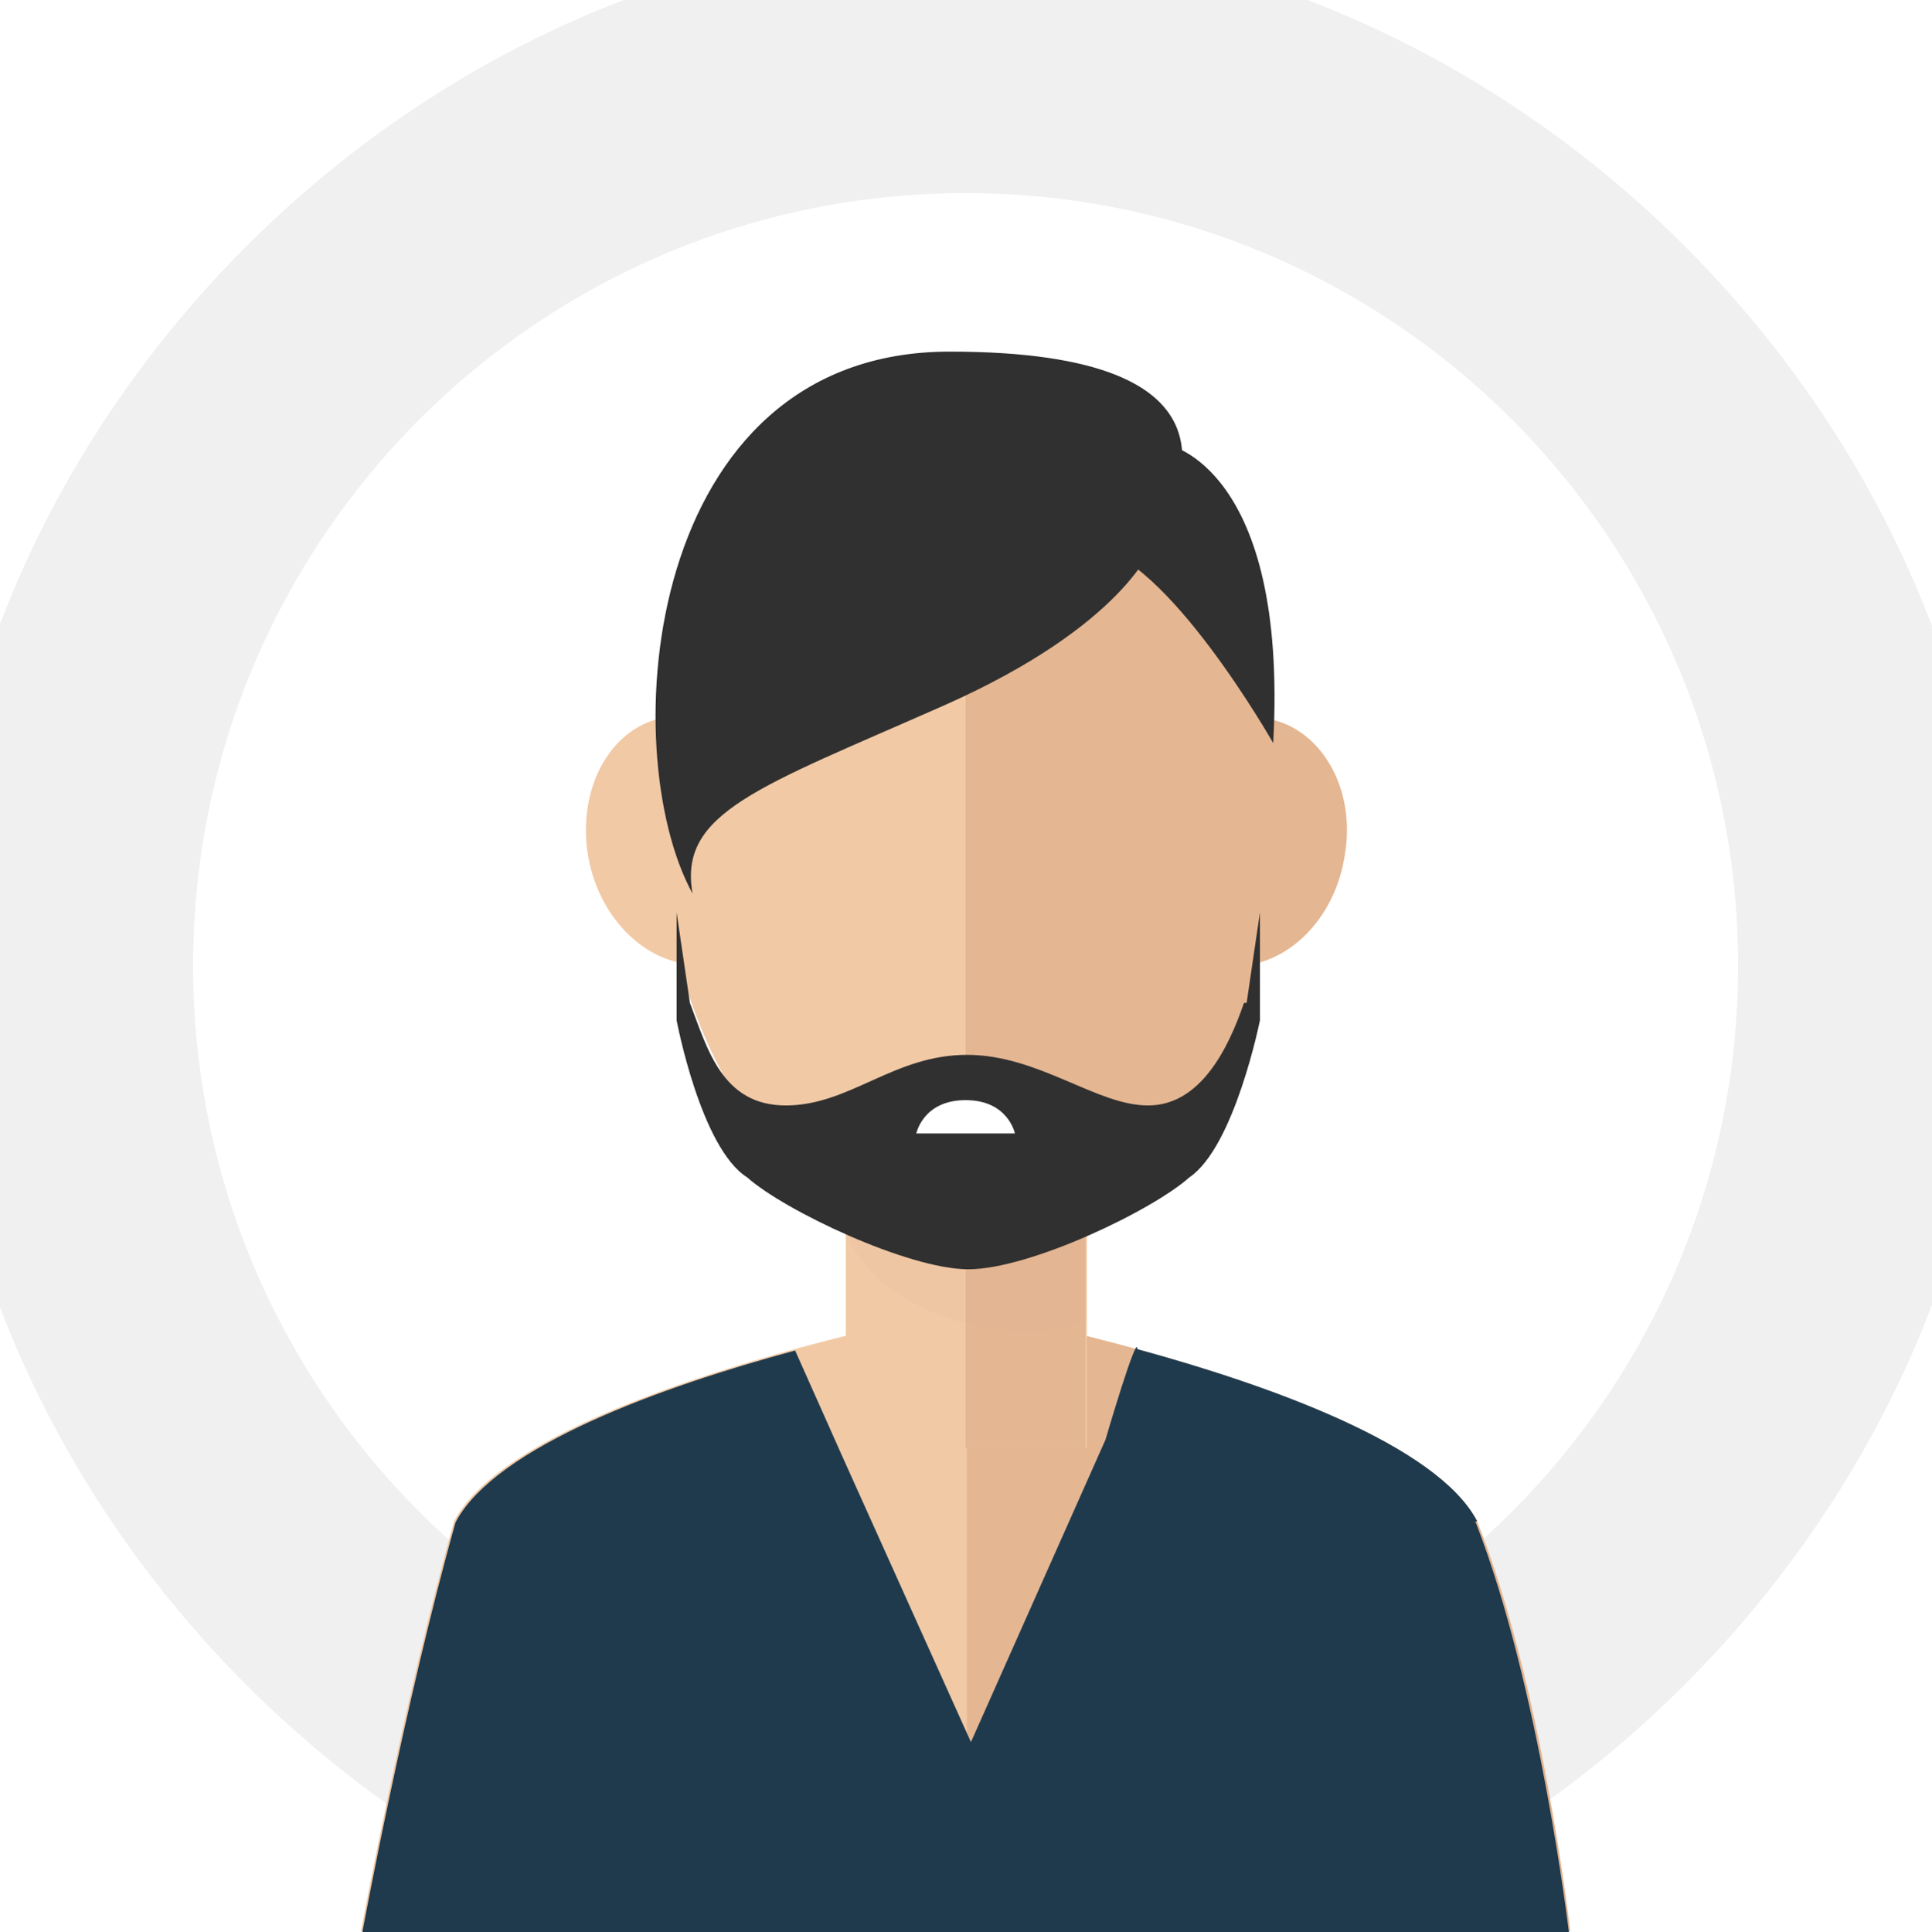
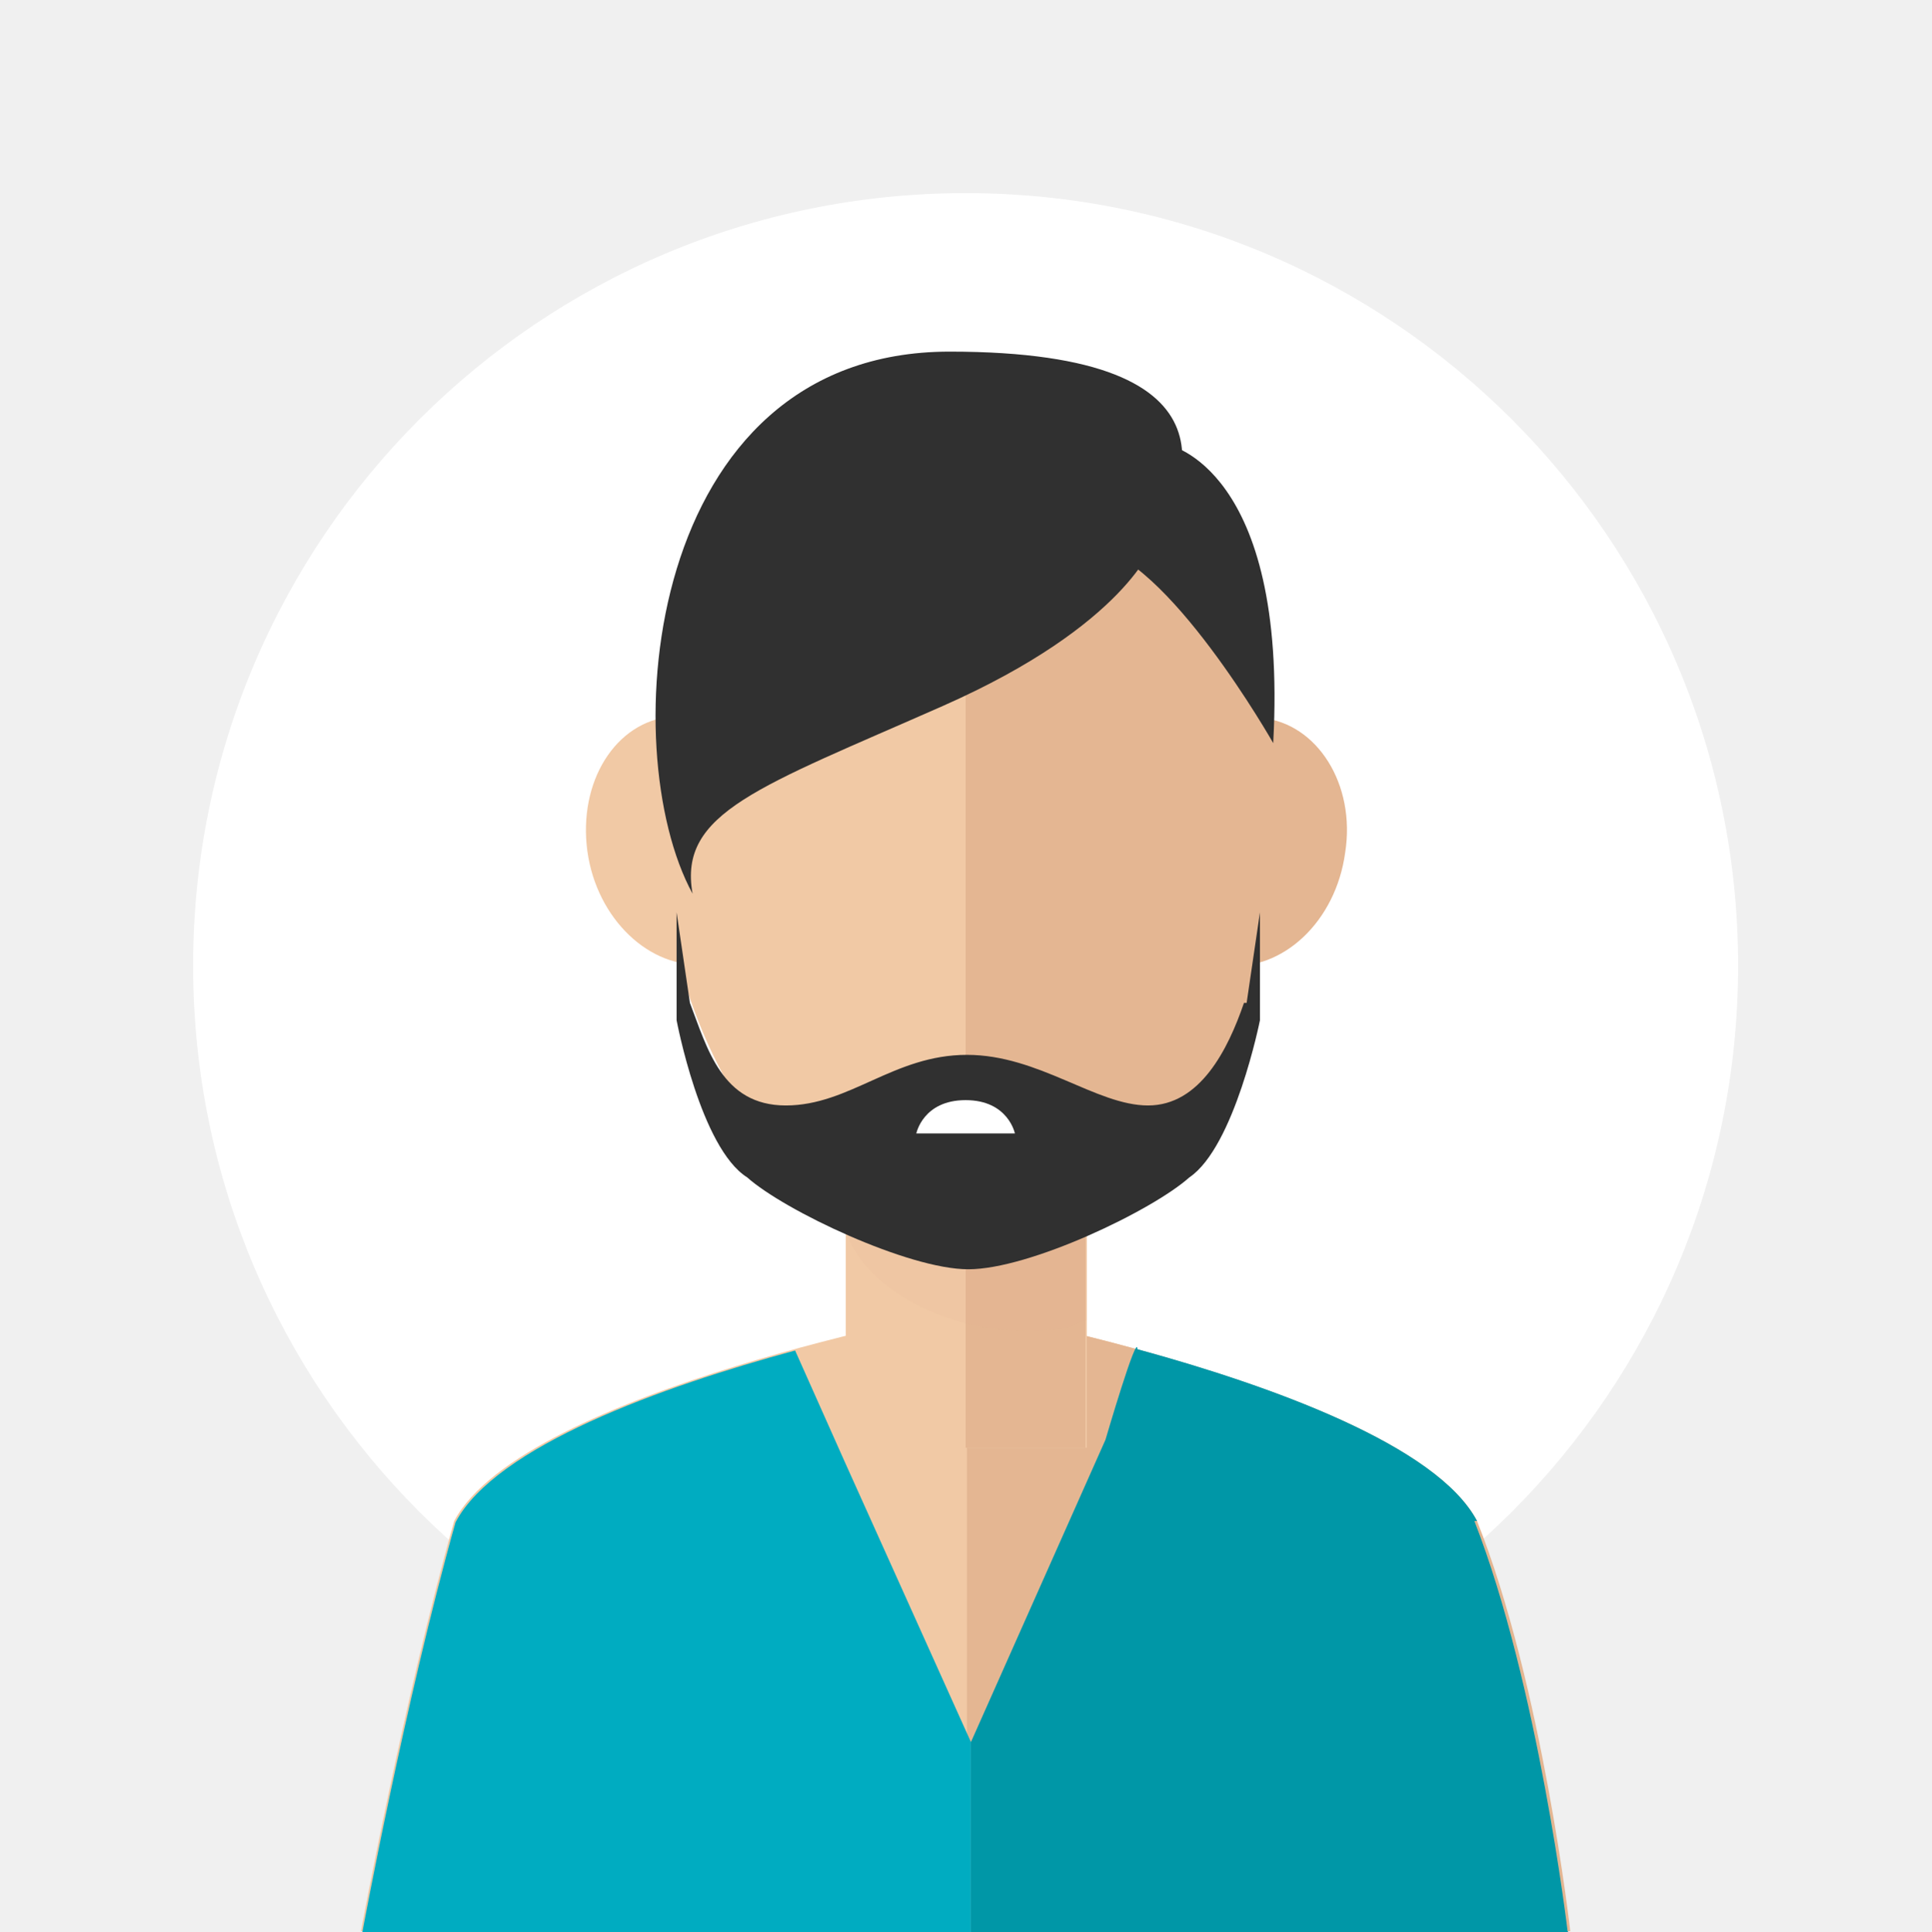
<svg xmlns="http://www.w3.org/2000/svg" version="1.1" viewBox="0 0 145 145">
  <defs>
    <style>
      .cls-1 {
        fill: #e4b692;
      }

      .cls-2 {
        fill: #fff;
      }

      .cls-3 {
+         fill: #0097a7;
+       }
+ 
+       .cls-4 {
        fill: #303030;
      }

-       .cls-4 {
+       .cls-5 {
        fill: #ddac8c;
        isolation: isolate;
        opacity: .1;
      }

-       .cls-5 {
+       .cls-6 {
        fill: #f1c9a5;
      }

-       .cls-6 {
-         fill: #1f3a4d;
+       .cls-7 {
+         fill: #00acc1;
      }
    </style>
  </defs>
  <g>
    <g id="Layer_1">
      <g id="Layer_1-2" data-name="Layer_1">
-         <circle class="cls-2" cx="72.5" cy="72.5" r="58" />
-         <path class="cls-2" d="M-4.8-4.8v154.7h154.7V-4.8H-4.8ZM72.5,149.8c-41,0-77.3-36.4-77.3-77.3S31.5-4.8,72.5-4.8s77.3,36.4,77.3,77.3-36.4,77.3-77.3,77.3Z" />
-         <g id="men_3">
-           <g>
+         <g id="Layer_1-2">
+           <circle class="cls-2" cx="72.5" cy="72.5" r="58" />
+           <g id="men_3">
            <g>
              <g>
-                 <path class="cls-5" d="M110.9,114.2c-5.2-9.8-38.4-15.9-38.4-15.9,0,0-33.2,6.1-38.4,15.9-3.8,13.5-7,30.8-7,30.8h90.6s-2.2-18.5-7-30.8Z" />
-                 <path class="cls-1" d="M72.5,98.3s33.2,6.1,38.4,15.9c4.9,12.3,7,30.8,7,30.8h-45.3v-46.7Z" />
-                 <rect class="cls-5" x="63.5" y="78.5" width="18.1" height="30.2" />
-                 <rect class="cls-1" x="72.5" y="78.5" width="9" height="30.2" />
-                 <path class="cls-4" d="M63.5,92.5c1.7,4.7,8.2,7.4,13,7.4s3.4-.3,5.1-.8v-20.5h-18.1v14h0Z" />
-                 <path class="cls-5" d="M95.7,59.5c0-18.9-10.4-29.6-23.2-29.6s-23.2,10.7-23.2,29.6,10.4,34.2,23.2,34.2,23.2-9.9,23.2-34.2Z" />
-                 <path class="cls-1" d="M92.1,72.5c-4.2-.4-7.1-5-6.3-10.1.7-5.2,4.7-8.9,8.9-8.5,4.2.4,7.1,5,6.3,10.1-.7,5.2-4.7,8.9-8.9,8.5Z" />
-                 <path class="cls-5" d="M44.1,63.9c-.7-5.2,2.1-9.7,6.3-10.1s8.2,3.4,8.9,8.5c.7,5.2-2.2,9.7-6.3,10.1-4.2.4-8.2-3.4-8.9-8.5Z" />
-                 <path class="cls-1" d="M95.7,59.5c0-18.9-10.4-29.6-23.2-29.6v63.8c12.8,0,23.2-9.9,23.2-34.2Z" />
+                 <g>
+                   <path class="cls-6" d="M110.9,114.2c-5.2-9.8-38.4-15.9-38.4-15.9,0,0-33.2,6.1-38.4,15.9-3.8,13.5-7,30.8-7,30.8h90.6s-2.2-18.5-7-30.8h.2Z" />
+                   <path class="cls-1" d="M72.5,98.3s33.2,6.1,38.4,15.9c4.9,12.3,7,30.8,7,30.8h-45.3v-46.7h-.1Z" />
+                   <rect class="cls-6" x="63.5" y="78.5" width="18.1" height="30.2" />
+                   <rect class="cls-1" x="72.5" y="78.5" width="9" height="30.2" />
+                   <path class="cls-5" d="M63.5,92.5c1.7,4.7,8.2,7.4,13,7.4s3.4-.3,5.1-.8v-20.5h-18.1v14h0Z" />
+                   <path class="cls-6" d="M95.7,59.5c0-18.9-10.4-29.6-23.2-29.6s-23.2,10.7-23.2,29.6,10.4,34.2,23.2,34.2,23.2-9.9,23.2-34.2Z" />
+                   <path class="cls-1" d="M92.1,72.5c-4.2-.4-7.1-5-6.3-10.1.7-5.2,4.7-8.9,8.9-8.5,4.2.4,7.1,5,6.3,10.1-.7,5.2-4.7,8.9-8.9,8.5Z" />
+                   <path class="cls-6" d="M44.1,63.9c-.7-5.2,2.1-9.7,6.3-10.1s8.2,3.4,8.9,8.5c.7,5.2-2.2,9.7-6.3,10.1-4.2.4-8.2-3.4-8.9-8.5Z" />
+                   <path class="cls-1" d="M95.7,59.5c0-18.9-10.4-29.6-23.2-29.6v63.8c12.8,0,23.2-9.9,23.2-34.2Z" />
+                 </g>
+                 <path class="cls-4" d="M93.4,75.3c-1.2,3.5-3.3,7.7-7.2,7.7s-8.2-3.8-13.6-3.8,0,0,0,0h0c-5.5,0-8.8,3.8-13.6,3.8s-5.9-4.3-7.2-7.7l-1-6.8v8.1s1.8,9.6,5.3,11.8c2.8,2.5,12.1,6.9,16.6,6.9h0c4.6,0,13.8-4.4,16.6-6.9,3.4-2.3,5.3-11.8,5.3-11.8v-8.1l-1,6.8h-.2Z" />
+                 <path class="cls-2" d="M76.2,85.1s-.5-2.5-3.7-2.5-3.7,2.5-3.7,2.5h7.6-.2Z" />
              </g>
-               <path class="cls-3" d="M93.4,75.3c-1.2,3.5-3.3,7.7-7.2,7.7s-8.2-3.8-13.6-3.8,0,0,0,0h0c-5.5,0-8.8,3.8-13.6,3.8s-5.9-4.3-7.2-7.7l-1-6.8v8.1s1.8,9.6,5.3,11.8c2.8,2.5,12.1,6.9,16.6,6.9h0c4.6,0,13.8-4.4,16.6-6.9,3.4-2.3,5.3-11.8,5.3-11.8v-8.1l-1,6.8h-.2Z" />
-               <path class="cls-2" d="M76.2,85.1s-.5-2.5-3.7-2.5-3.7,2.5-3.7,2.5h7.6-.1Z" />
+               <path class="cls-4" d="M86.6,40.8s-2,6.1-15.8,12.2-19.9,8-18.8,14.1c-5.9-10.8-3.7-40.7,19.3-40.7s17.5,10.6,15.2,14.6h0v-.2Z" />
+               <path class="cls-4" d="M95.6,55.8s-8-14.1-13.7-14.8c2.5-8.1,5.8-7.6,5.8-7.6,0,0,9,1.7,7.9,22.3h0Z" />
            </g>
-             <path class="cls-3" d="M86.6,40.8s-2,6.1-15.8,12.2-19.9,8-18.8,14.1c-5.9-10.8-3.7-40.7,19.3-40.7s17.5,10.6,15.2,14.6h.1Z" />
-             <path class="cls-3" d="M95.6,55.8s-8-14.1-13.7-14.8c2.5-8.1,5.8-7.6,5.8-7.6,0,0,9,1.7,7.9,22.3Z" />
-             <path class="cls-6" d="M110.9,114.2c-3-5.7-15.6-10.2-25.5-12.9,0-1.4-2.4,6.8-2.4,6.8l-10.1,22.7-9.5-21.1-3.7-8.3c-10,2.7-22.5,7.2-25.5,12.9-3.8,13.5-7,30.8-7,30.8h90.6s-2.2-18.5-7-30.8h-.1Z" />
          </g>
        </g>
      </g>
+       <path class="cls-7" d="M72.9,130.8v14.3H27.2s3.2-17.3,7-30.8c3-5.7,15.5-10.2,25.5-12.9l3.7,8.3,9.5,21.1Z" />
+       <path class="cls-3" d="M117.8,145.1h-44.9v-14.3l10.1-22.7s2.4-8.2,2.4-6.8c9.9,2.7,22.5,7.2,25.5,12.9h-.2c0,0,0,0,0,0,4.8,12.3,7,30.8,7,30.8Z" />
    </g>
  </g>
</svg>
